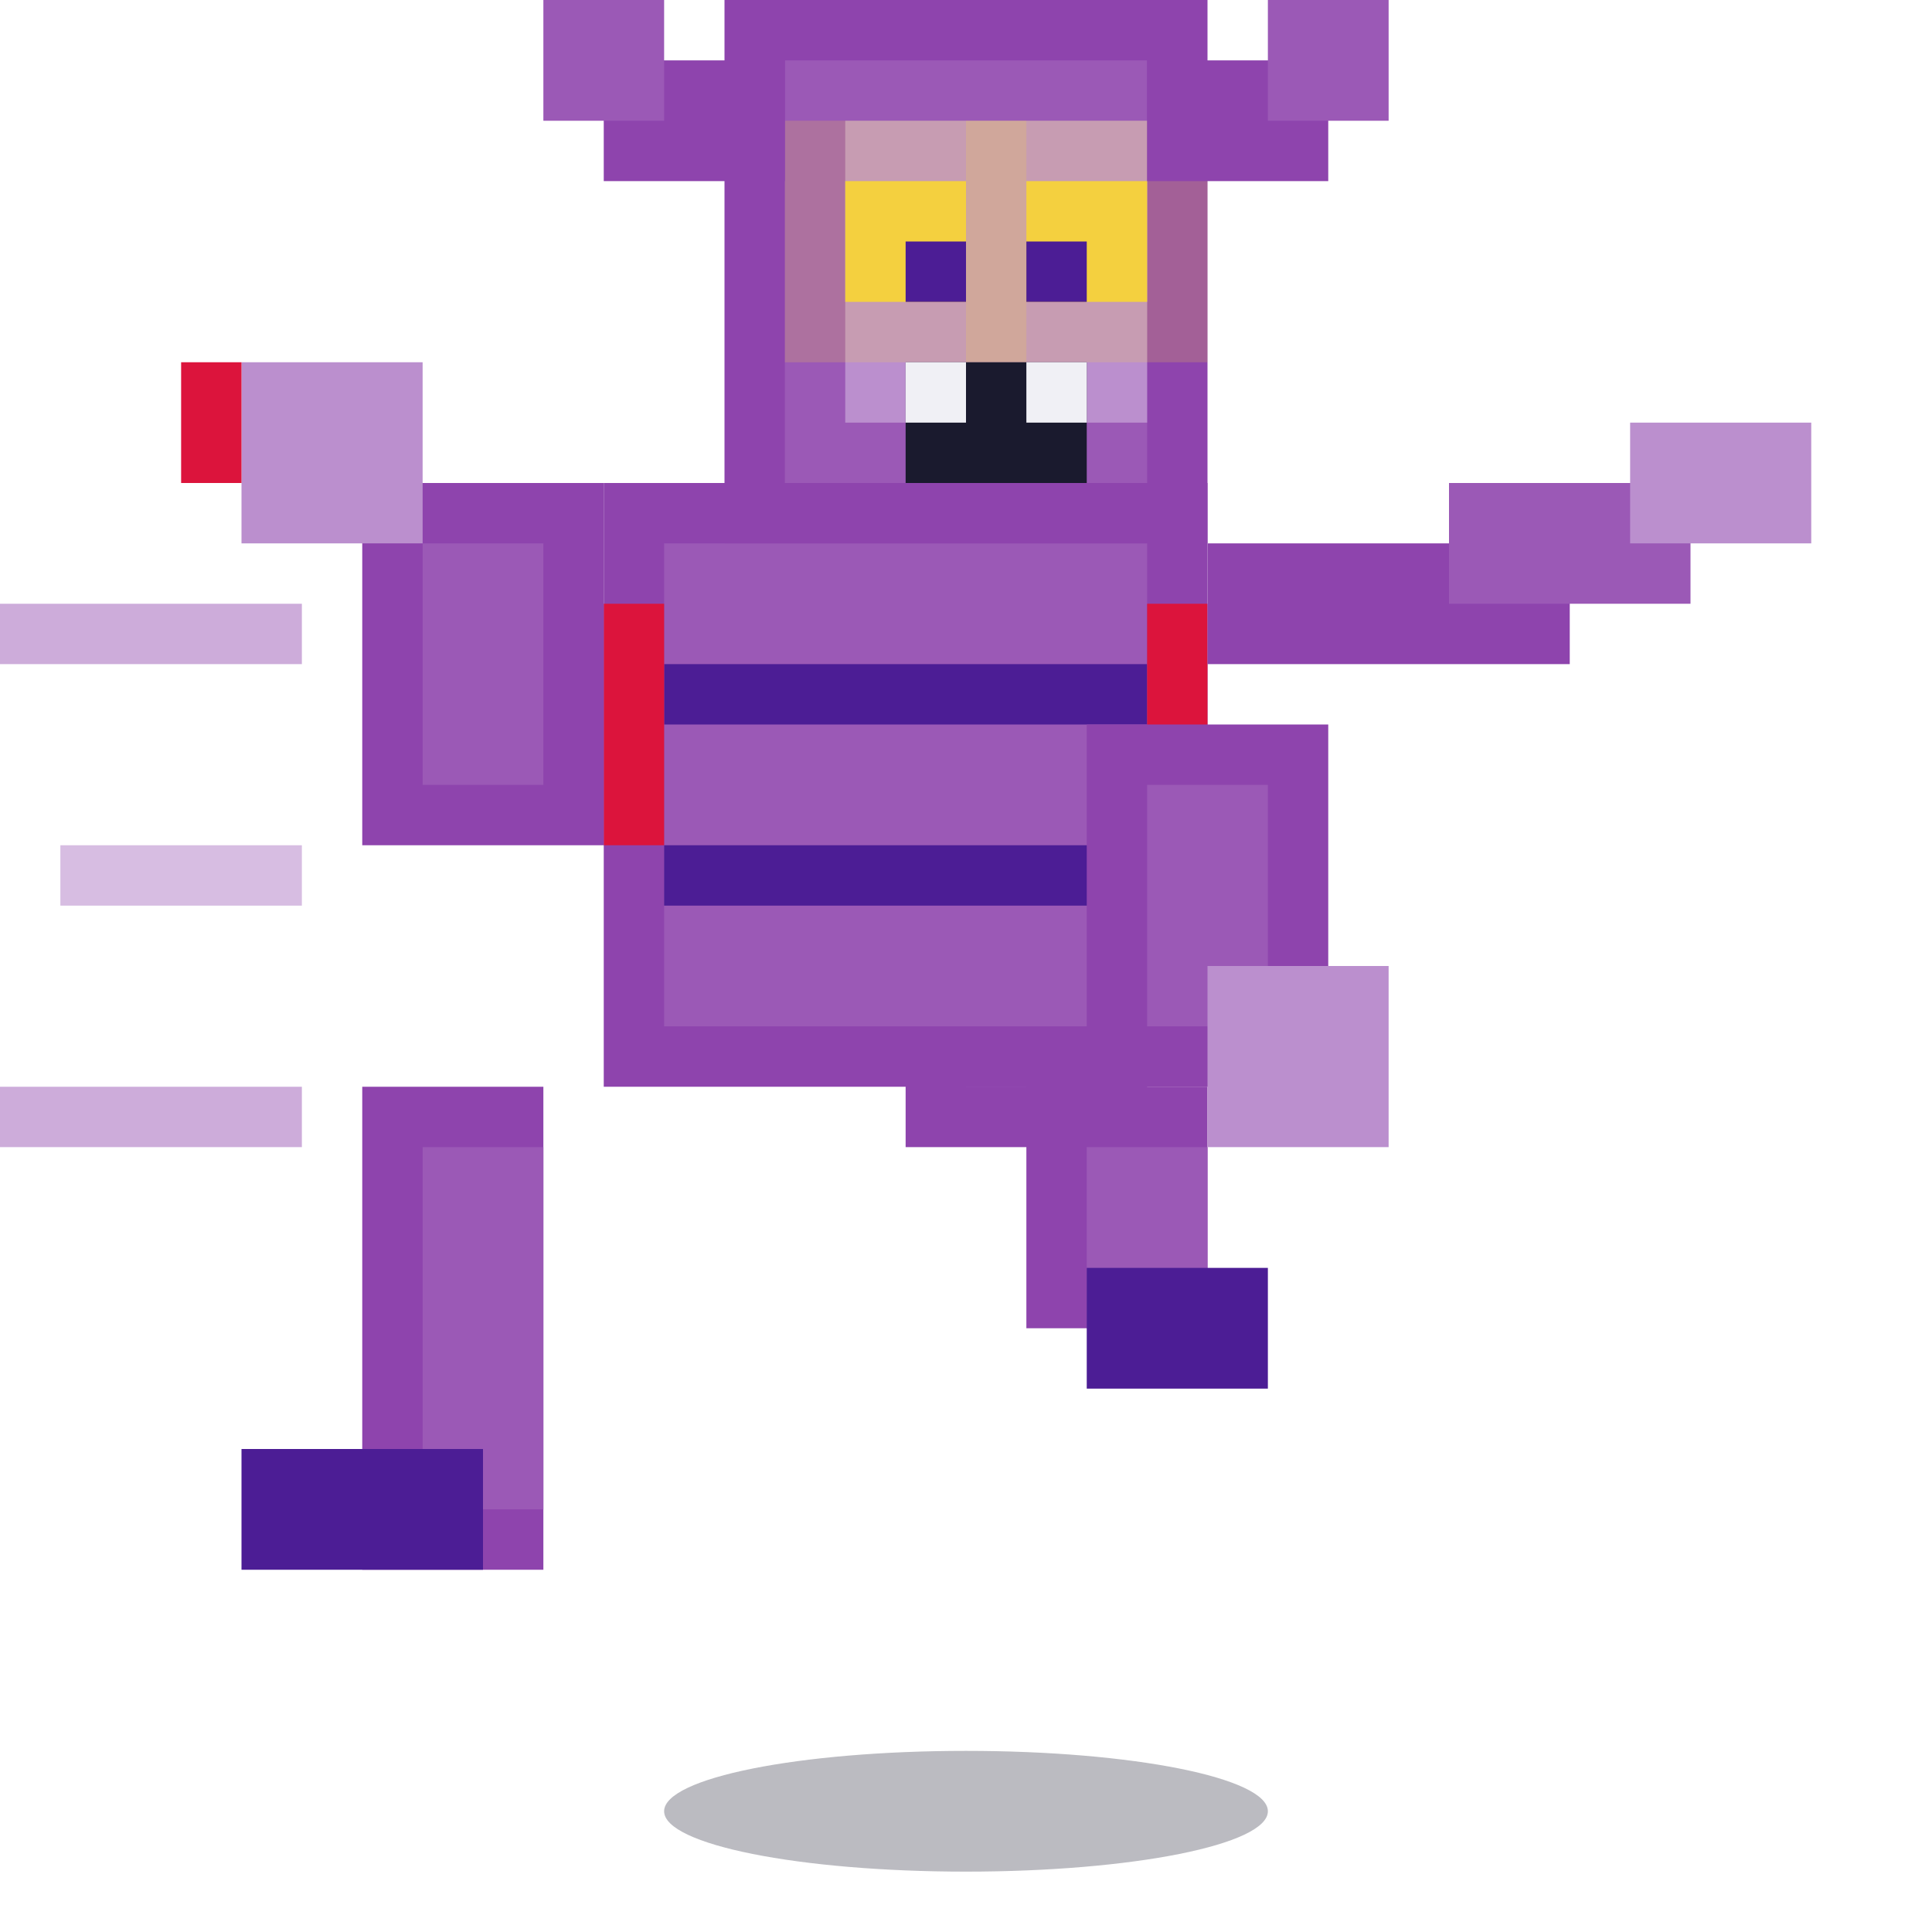
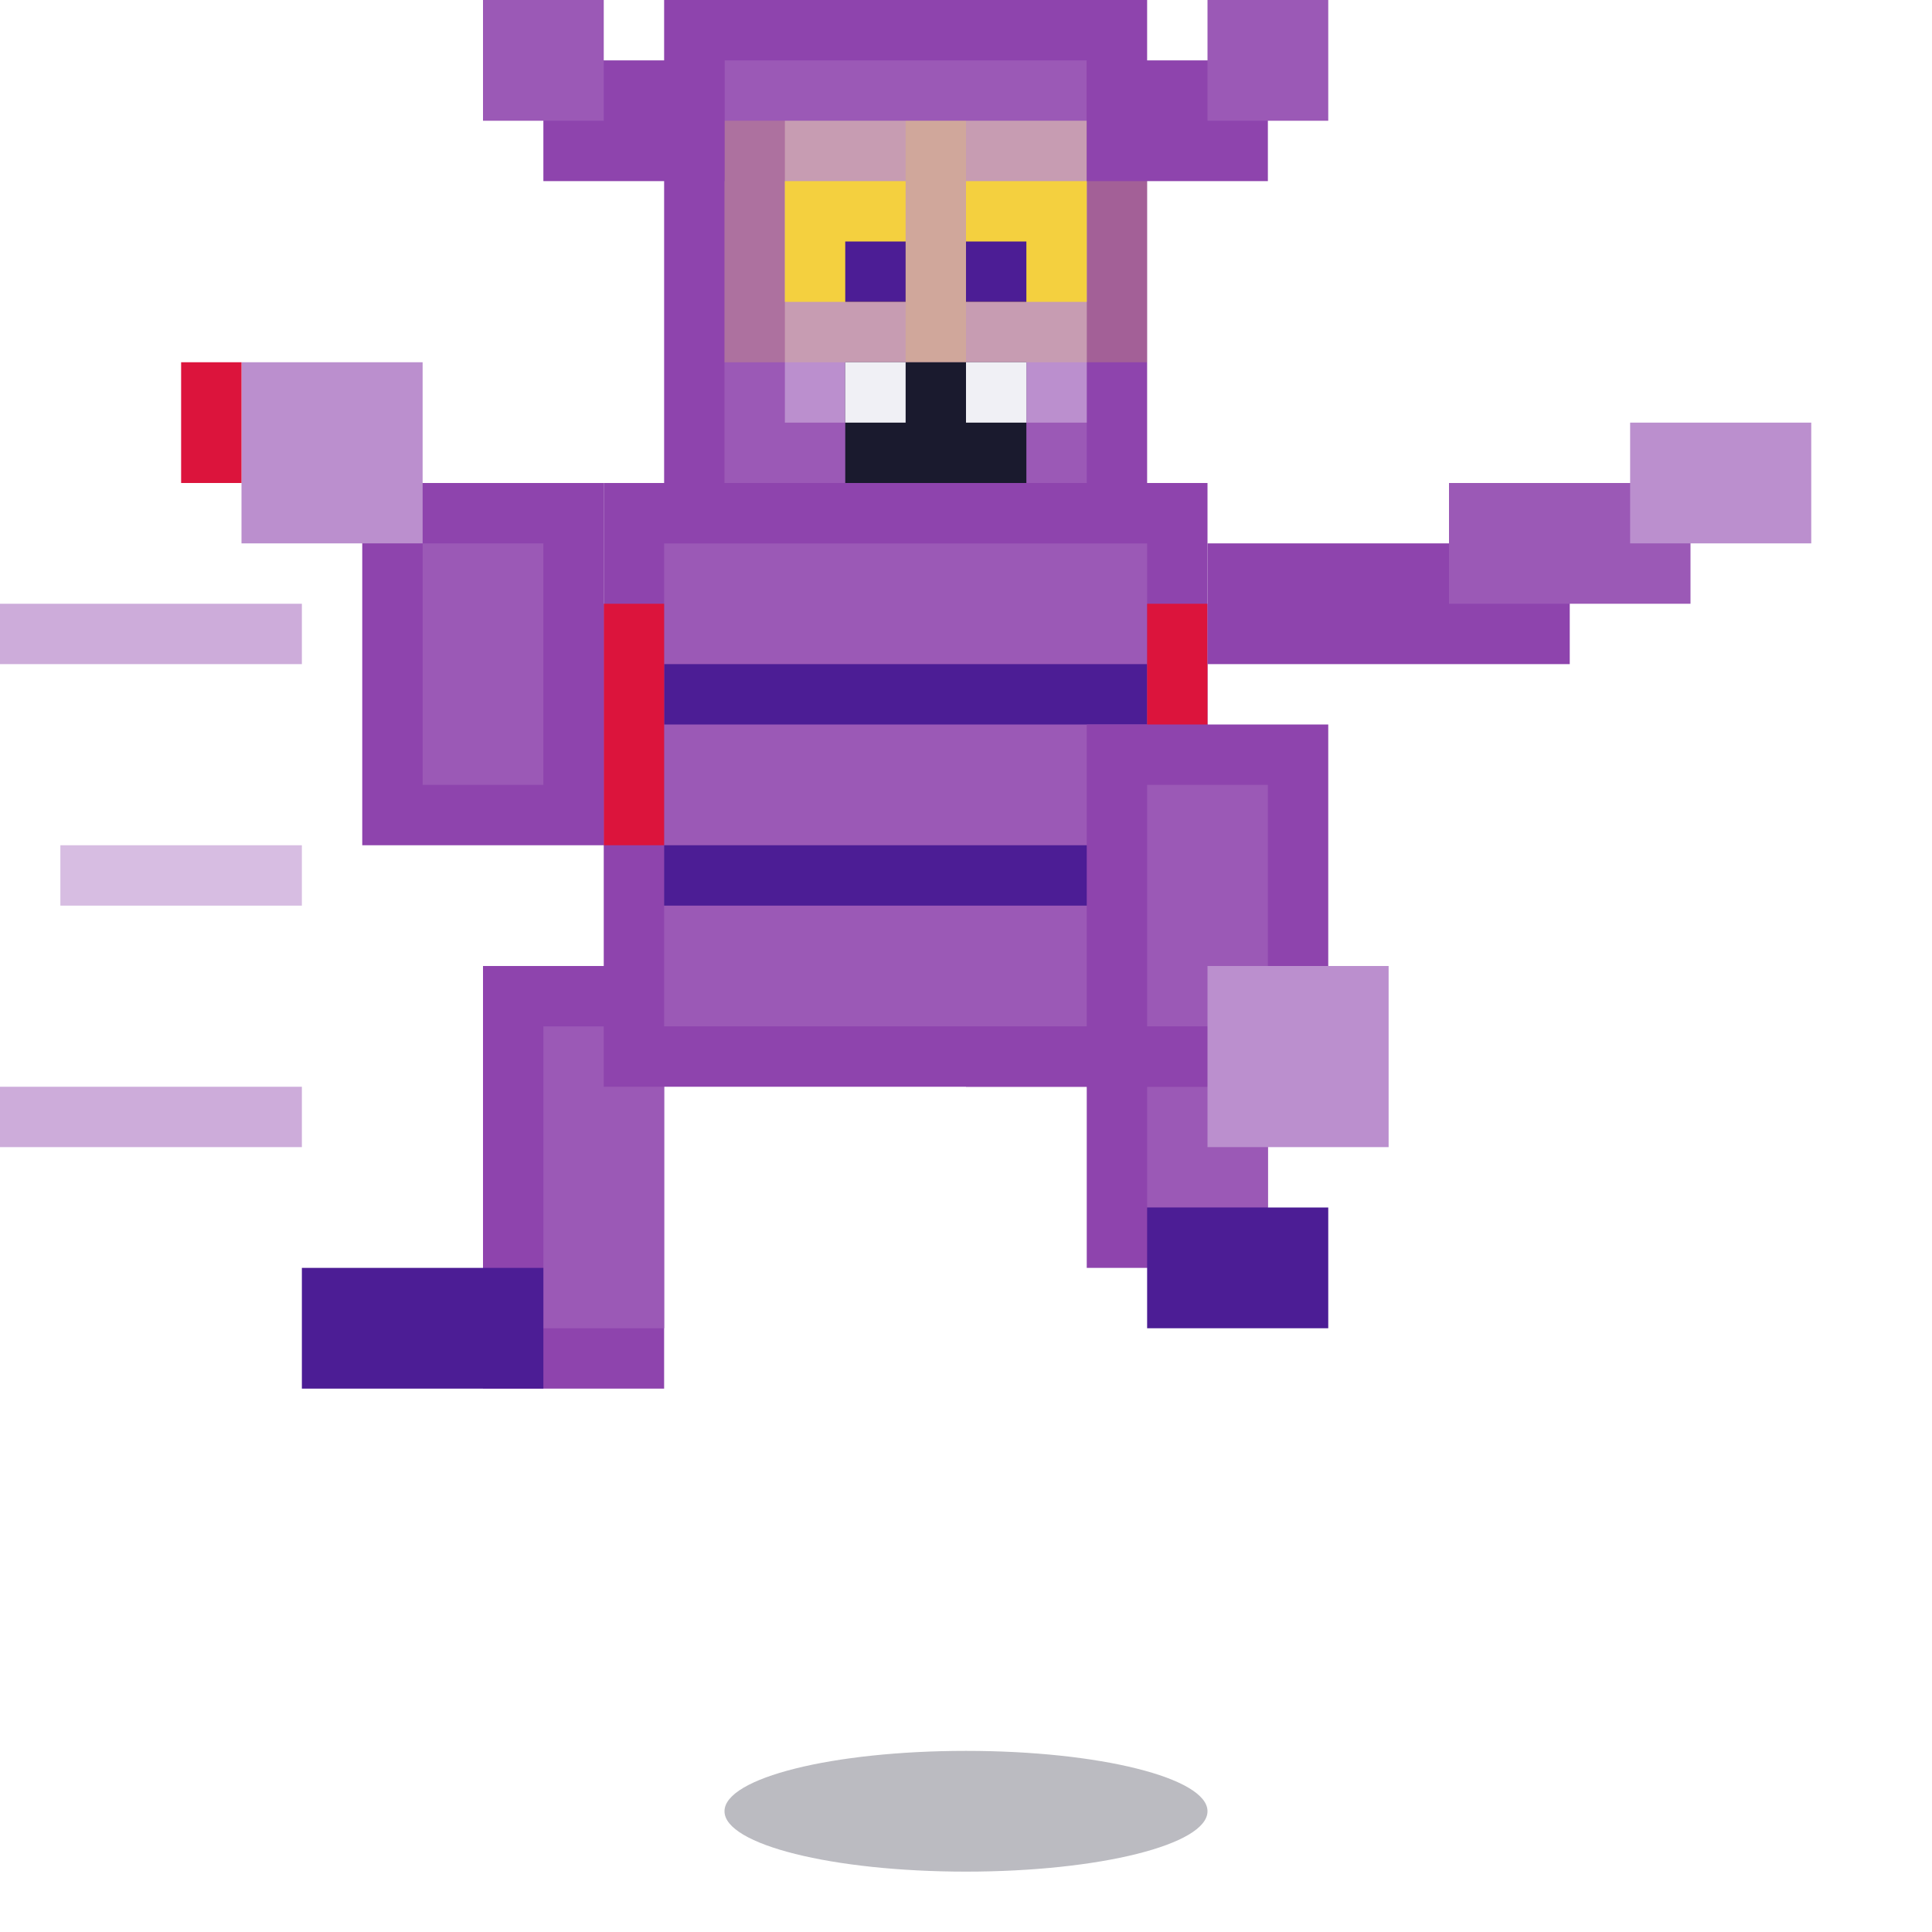
<svg xmlns="http://www.w3.org/2000/svg" viewBox="0 0 32 32" width="32" height="32">
-   <ellipse cx="16" cy="30" rx="5" ry="1" fill="#1a1a2e" opacity="0.3" />
+   <ellipse cx="16" cy="30" rx="4" ry="1" fill="#1a1a2e" opacity="0.3" />
  <rect x="0" y="10" width="5" height="1" fill="#9b59b6" opacity="0.5" />
  <rect x="1" y="14" width="4" height="1" fill="#9b59b6" opacity="0.4" />
  <rect x="0" y="18" width="5" height="1" fill="#9b59b6" opacity="0.5" />
-   <rect x="6" y="18" width="3" height="8" fill="#8e44ad" />
-   <rect x="7" y="19" width="2" height="6" fill="#9b59b6" />
-   <rect x="4" y="24" width="4" height="2" fill="#4c1d95" />
-   <rect x="15" y="14" width="4" height="5" fill="#8e44ad" />
-   <rect x="16" y="15" width="2" height="3" fill="#9b59b6" />
-   <rect x="17" y="18" width="3" height="4" fill="#8e44ad" />
-   <rect x="18" y="19" width="2" height="3" fill="#9b59b6" />
-   <rect x="18" y="21" width="3" height="2" fill="#4c1d95" />
+   <rect x="8" y="16" width="3" height="7" fill="#8e44ad" />
+   <rect x="9" y="17" width="2" height="5" fill="#9b59b6" />
+   <rect x="5" y="21" width="4" height="2" fill="#4c1d95" />
+   <rect x="16" y="12" width="4" height="6" fill="#8e44ad" />
+   <rect x="17" y="13" width="2" height="4" fill="#9b59b6" />
+   <rect x="18" y="16" width="3" height="5" fill="#8e44ad" />
+   <rect x="19" y="17" width="2" height="3" fill="#9b59b6" />
+   <rect x="19" y="20" width="3" height="2" fill="#4c1d95" />
  <rect x="10" y="8" width="10" height="10" fill="#8e44ad" />
  <rect x="11" y="9" width="8" height="8" fill="#9b59b6" />
  <rect x="11" y="11" width="8" height="1" fill="#4c1d95" />
  <rect x="11" y="14" width="8" height="1" fill="#4c1d95" />
  <rect x="10" y="10" width="1" height="4" fill="#dc143c" />
  <rect x="19" y="10" width="1" height="4" fill="#dc143c" />
  <rect x="6" y="8" width="4" height="6" fill="#8e44ad" />
  <rect x="7" y="9" width="2" height="4" fill="#9b59b6" />
  <rect x="4" y="6" width="3" height="3" fill="#bb8fce" />
  <rect x="3" y="6" width="1" height="2" fill="#dc143c" />
  <rect x="18" y="12" width="4" height="6" fill="#8e44ad" />
  <rect x="19" y="13" width="2" height="4" fill="#9b59b6" />
  <rect x="20" y="16" width="3" height="3" fill="#bb8fce" />
-   <rect x="12" y="0" width="8" height="9" fill="#8e44ad" />
-   <rect x="13" y="1" width="6" height="7" fill="#9b59b6" />
-   <rect x="14" y="2" width="5" height="5" fill="#bb8fce" />
-   <rect x="14" y="3" width="2" height="2" fill="#f4d03f" />
-   <rect x="17" y="3" width="2" height="2" fill="#f4d03f" />
-   <rect x="13" y="2" width="4" height="4" fill="#f4d03f" opacity="0.2" />
-   <rect x="16" y="2" width="4" height="4" fill="#f4d03f" opacity="0.2" />
-   <rect x="15" y="4" width="1" height="1" fill="#4c1d95" />
-   <rect x="17" y="4" width="1" height="1" fill="#4c1d95" />
-   <rect x="15" y="6" width="3" height="2" fill="#1a1a2e" />
-   <rect x="15" y="6" width="1" height="1" fill="#f0f0f5" />
-   <rect x="17" y="6" width="1" height="1" fill="#f0f0f5" />
-   <rect x="10" y="1" width="3" height="2" fill="#8e44ad" />
-   <rect x="9" y="0" width="2" height="2" fill="#9b59b6" />
-   <rect x="19" y="1" width="3" height="2" fill="#8e44ad" />
-   <rect x="21" y="0" width="2" height="2" fill="#9b59b6" />
+   <rect x="11" y="0" width="8" height="9" fill="#8e44ad" />
+   <rect x="12" y="1" width="6" height="7" fill="#9b59b6" />
+   <rect x="13" y="2" width="5" height="5" fill="#bb8fce" />
+   <rect x="13" y="3" width="2" height="2" fill="#f4d03f" />
+   <rect x="16" y="3" width="2" height="2" fill="#f4d03f" />
+   <rect x="12" y="2" width="4" height="4" fill="#f4d03f" opacity="0.2" />
+   <rect x="15" y="2" width="4" height="4" fill="#f4d03f" opacity="0.2" />
+   <rect x="14" y="4" width="1" height="1" fill="#4c1d95" />
+   <rect x="16" y="4" width="1" height="1" fill="#4c1d95" />
+   <rect x="14" y="6" width="3" height="2" fill="#1a1a2e" />
+   <rect x="14" y="6" width="1" height="1" fill="#f0f0f5" />
+   <rect x="16" y="6" width="1" height="1" fill="#f0f0f5" />
+   <rect x="9" y="1" width="3" height="2" fill="#8e44ad" />
+   <rect x="8" y="0" width="2" height="2" fill="#9b59b6" />
+   <rect x="18" y="1" width="3" height="2" fill="#8e44ad" />
+   <rect x="20" y="0" width="2" height="2" fill="#9b59b6" />
  <rect x="20" y="9" width="6" height="2" fill="#8e44ad" />
  <rect x="24" y="8" width="4" height="2" fill="#9b59b6" />
  <rect x="27" y="7" width="3" height="2" fill="#bb8fce" />
</svg>
